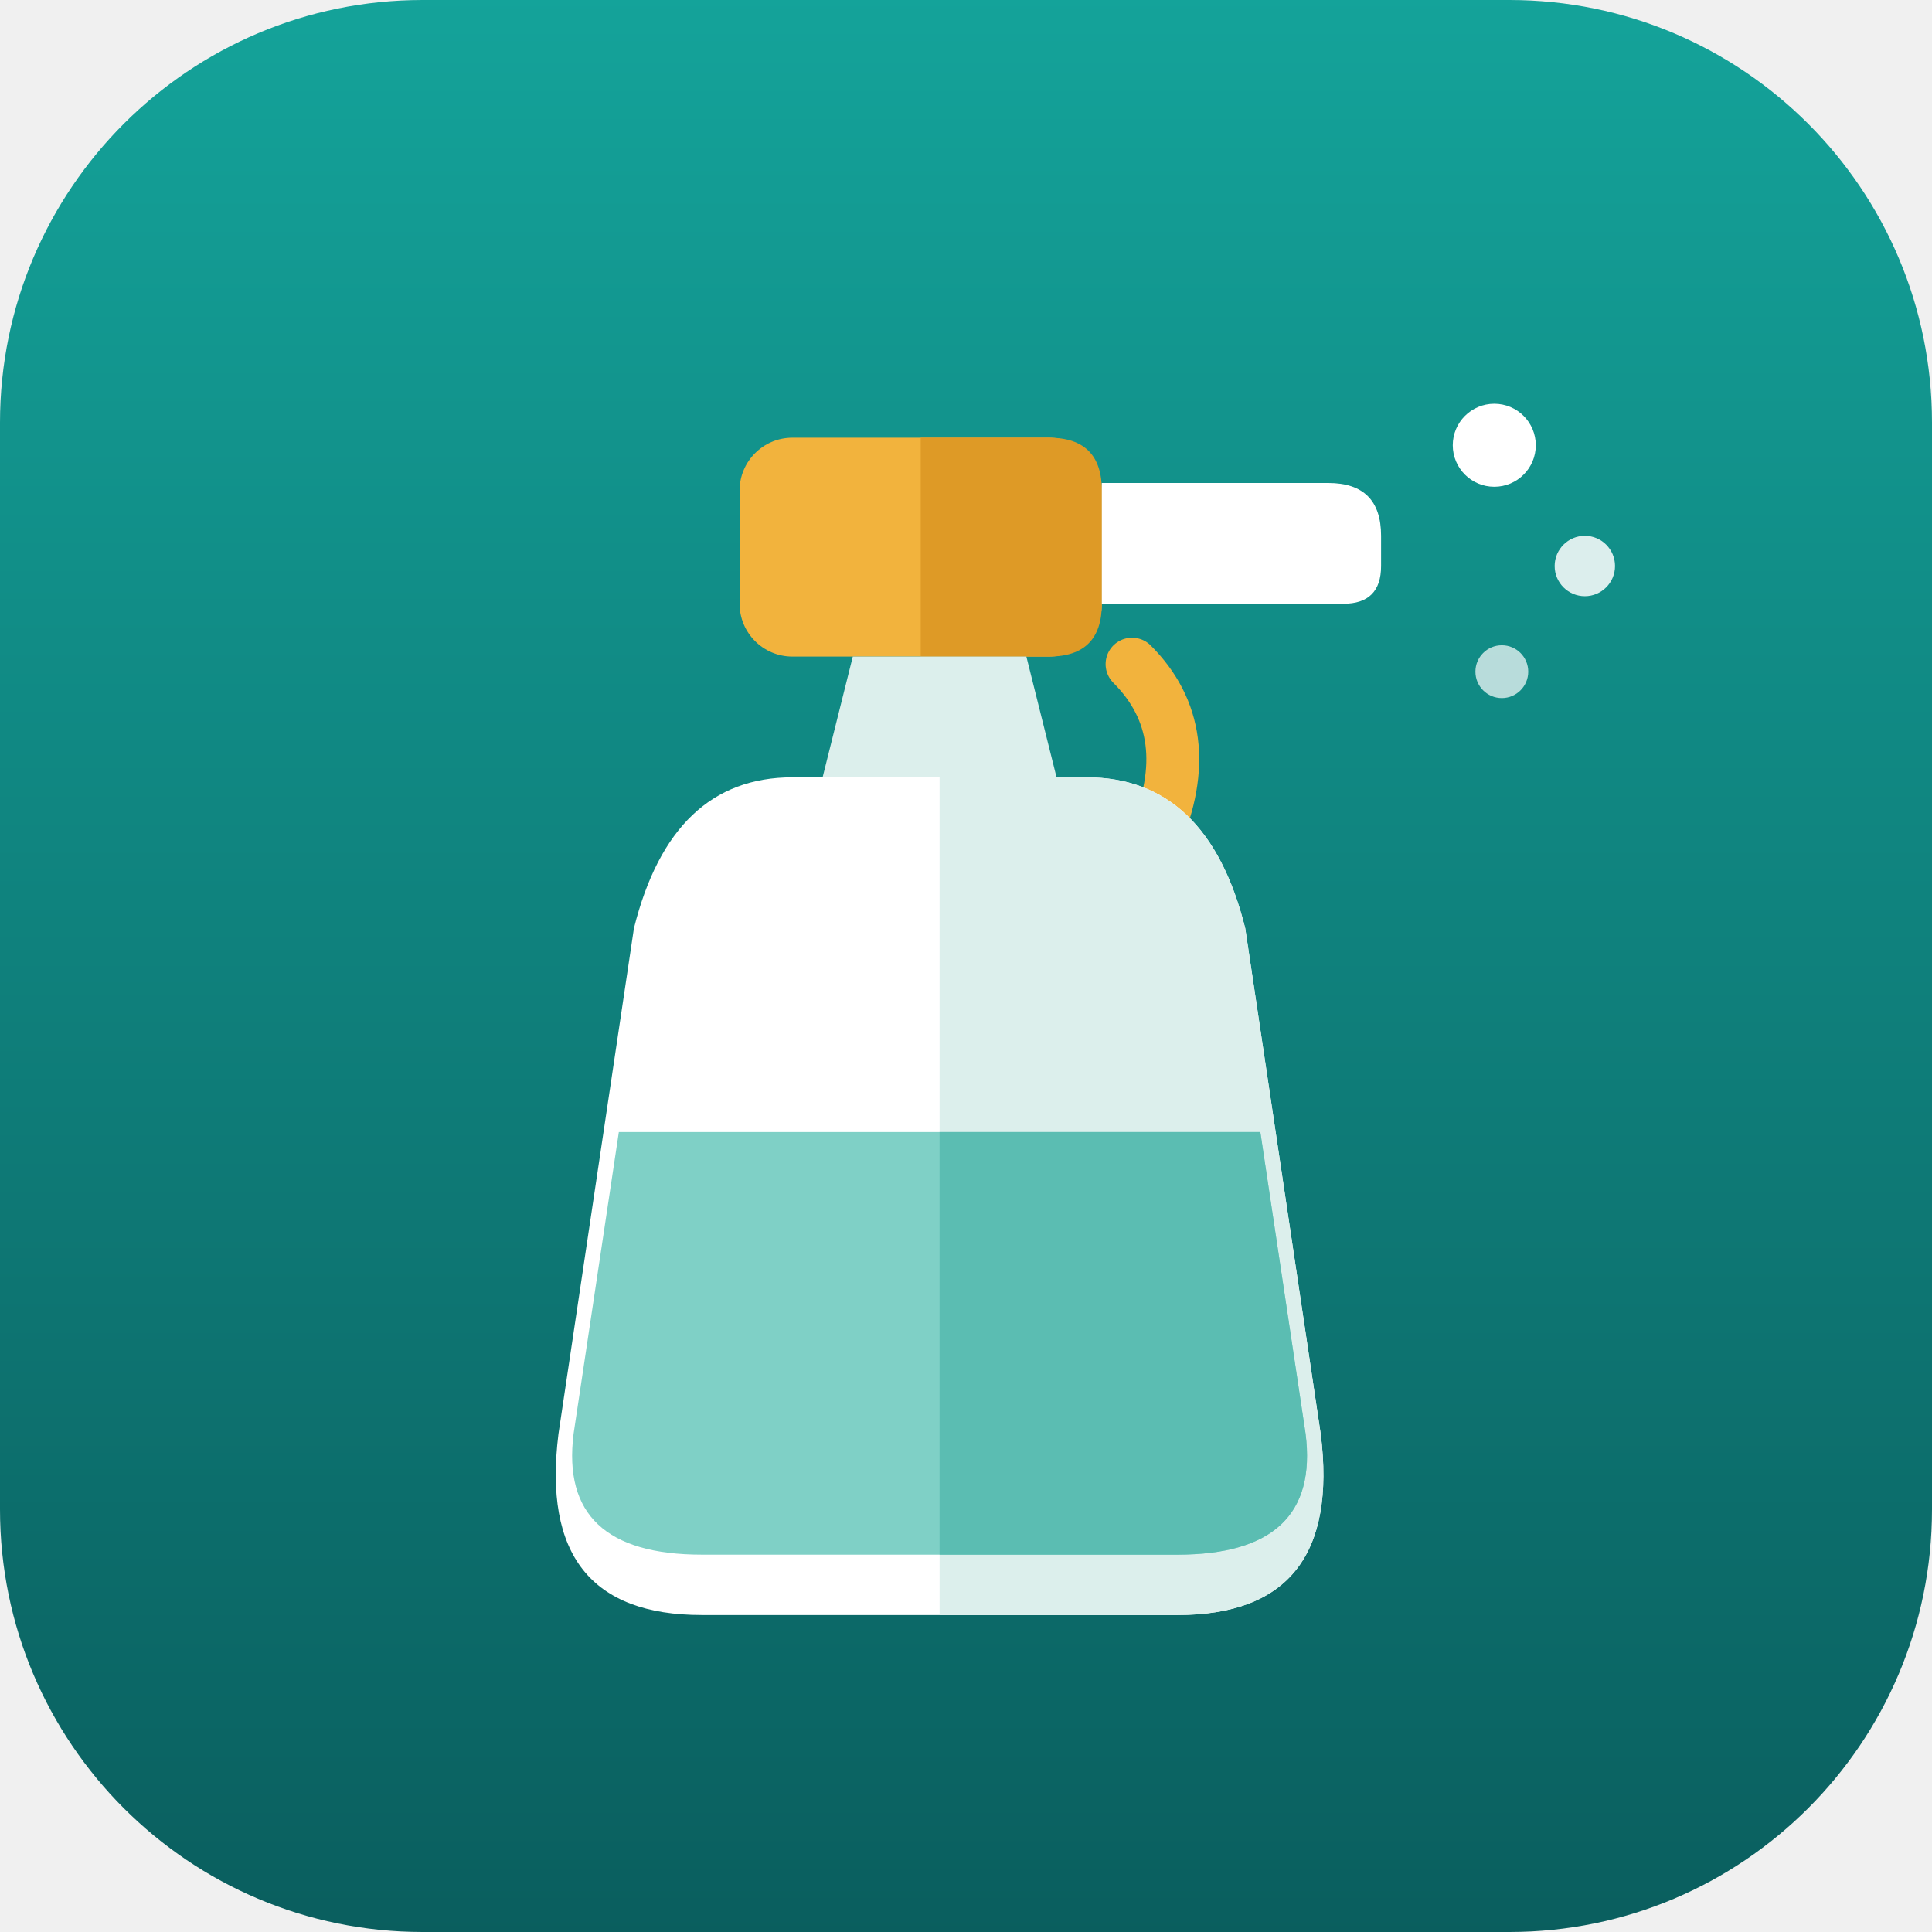
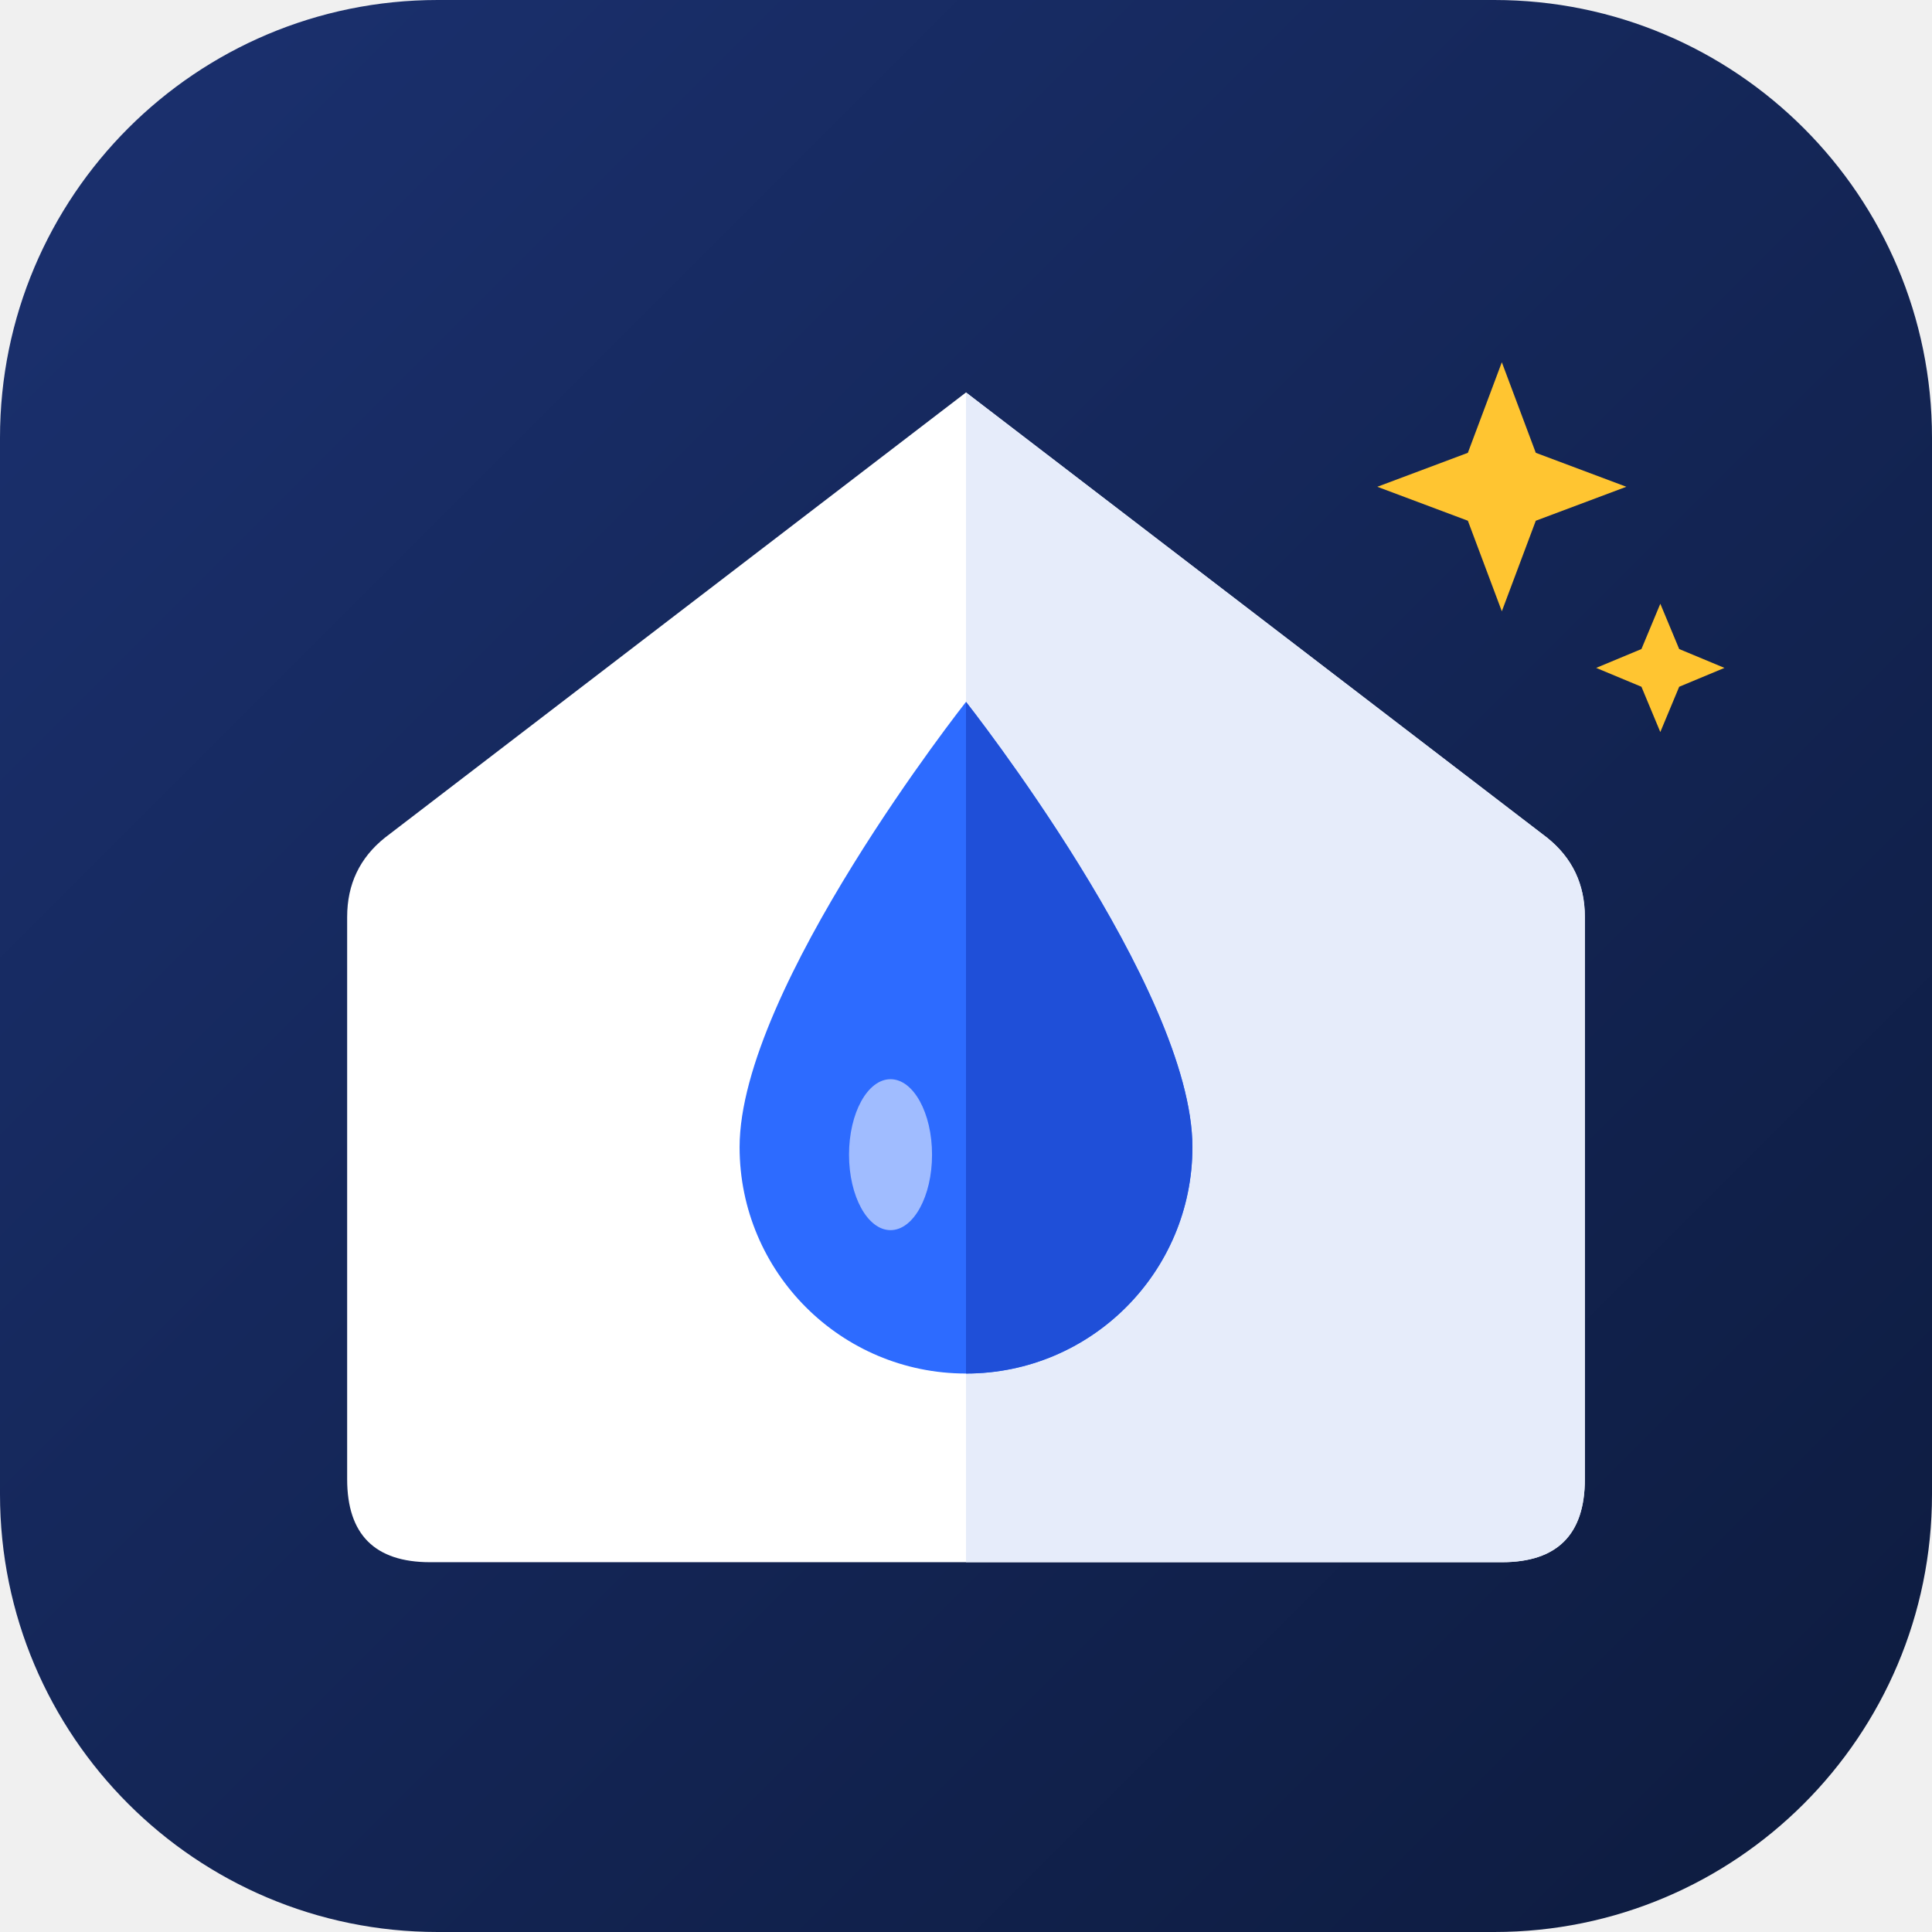
<svg xmlns="http://www.w3.org/2000/svg" viewBox="0 0 512 512">
  <defs>
-     <linearGradient id="bg" x1="0" y1="0" x2="0" y2="1">
-       <stop offset="0" stop-color="#14A39A" />
-       <stop offset="1" stop-color="#0A5E5E" />
+     <linearGradient id="bg" x1="0" y1="0" x2="1" y2="1">
+       <stop offset="0" stop-color="#1B3170" />
+       <stop offset="1" stop-color="#0D1B3E" />
    </linearGradient>
  </defs>
-   <rect width="512" height="512" rx="112" fill="url(#bg)" />
-   <rect x="196" y="116" width="96" height="58" rx="14" fill="#F2B33D" />
-   <path d="M244 116 H278 Q292 116 292 130 V160 Q292 174 278 174 H244Z" fill="#DE9A26" />
-   <path d="M292 128 H352 Q366 128 366 142 V150 Q366 160 356 160 H292Z" fill="#FFFFFF" />
-   <path d="M226 174 H272 L280 206 H218Z" fill="#DCEFEC" />
-   <path d="M300 176 Q318 194 306 222" fill="none" stroke="#F2B33D" stroke-width="14" stroke-linecap="round" />
-   <path d="M210 206 H288 Q320 206 330 246 L350 380 Q356 428 312 428 H186 Q142 428 148 380 L168 246 Q178 206 210 206Z" fill="#FFFFFF" />
-   <path d="M249 206 H288 Q320 206 330 246 L350 380 Q356 428 312 428 H249Z" fill="#DCEFEC" />
-   <path d="M164 300 H334 L346 380 Q350 412 312 412 H186 Q148 412 152 380Z" fill="#7FD0C6" />
-   <path d="M249 300 H334 L346 380 Q350 412 312 412 H249Z" fill="#5BBDB2" />
-   <circle cx="396" cy="118" r="11" fill="#FFFFFF" />
-   <circle cx="420" cy="150" r="8" fill="#FFFFFF" opacity=".85" />
-   <circle cx="398" cy="178" r="7" fill="#FFFFFF" opacity=".7" />
+   <rect width="512" height="512" rx="116" fill="url(#bg)" />
+   <path d="M256 104 L410 222 Q420 230 420 243 V392 Q420 414 398 414 H114 Q92 414 92 392 V243 Q92 230 102 222 Z" fill="#FFFFFF" />
+   <path d="M256 104 L410 222 Q420 230 420 243 V392 Q420 414 398 414 H256 Z" fill="#E6ECFA" />
+   <path d="M256 186 C256 186 196 262 196 304 a60 60 0 0 0 120 0 C316 262 256 186 256 186Z" fill="#2D6BFF" />
+   <path d="M256 186 C256 186 316 262 316 304 a60 60 0 0 1 -60 60Z" fill="#1F4FD8" />
+   <ellipse cx="236" cy="306" rx="11" ry="20" fill="#FFFFFF" opacity=".55" />
+   <path d="M398 96 l9 24 24 9 -24 9 -9 24 -9 -24 -24 -9 24 -9z" fill="#FFC531" />
+   <path d="M440 160 l5 12 12 5 -12 5 -5 12 -5 -12 -12 -5 12 -5z" fill="#FFC531" />
</svg>
